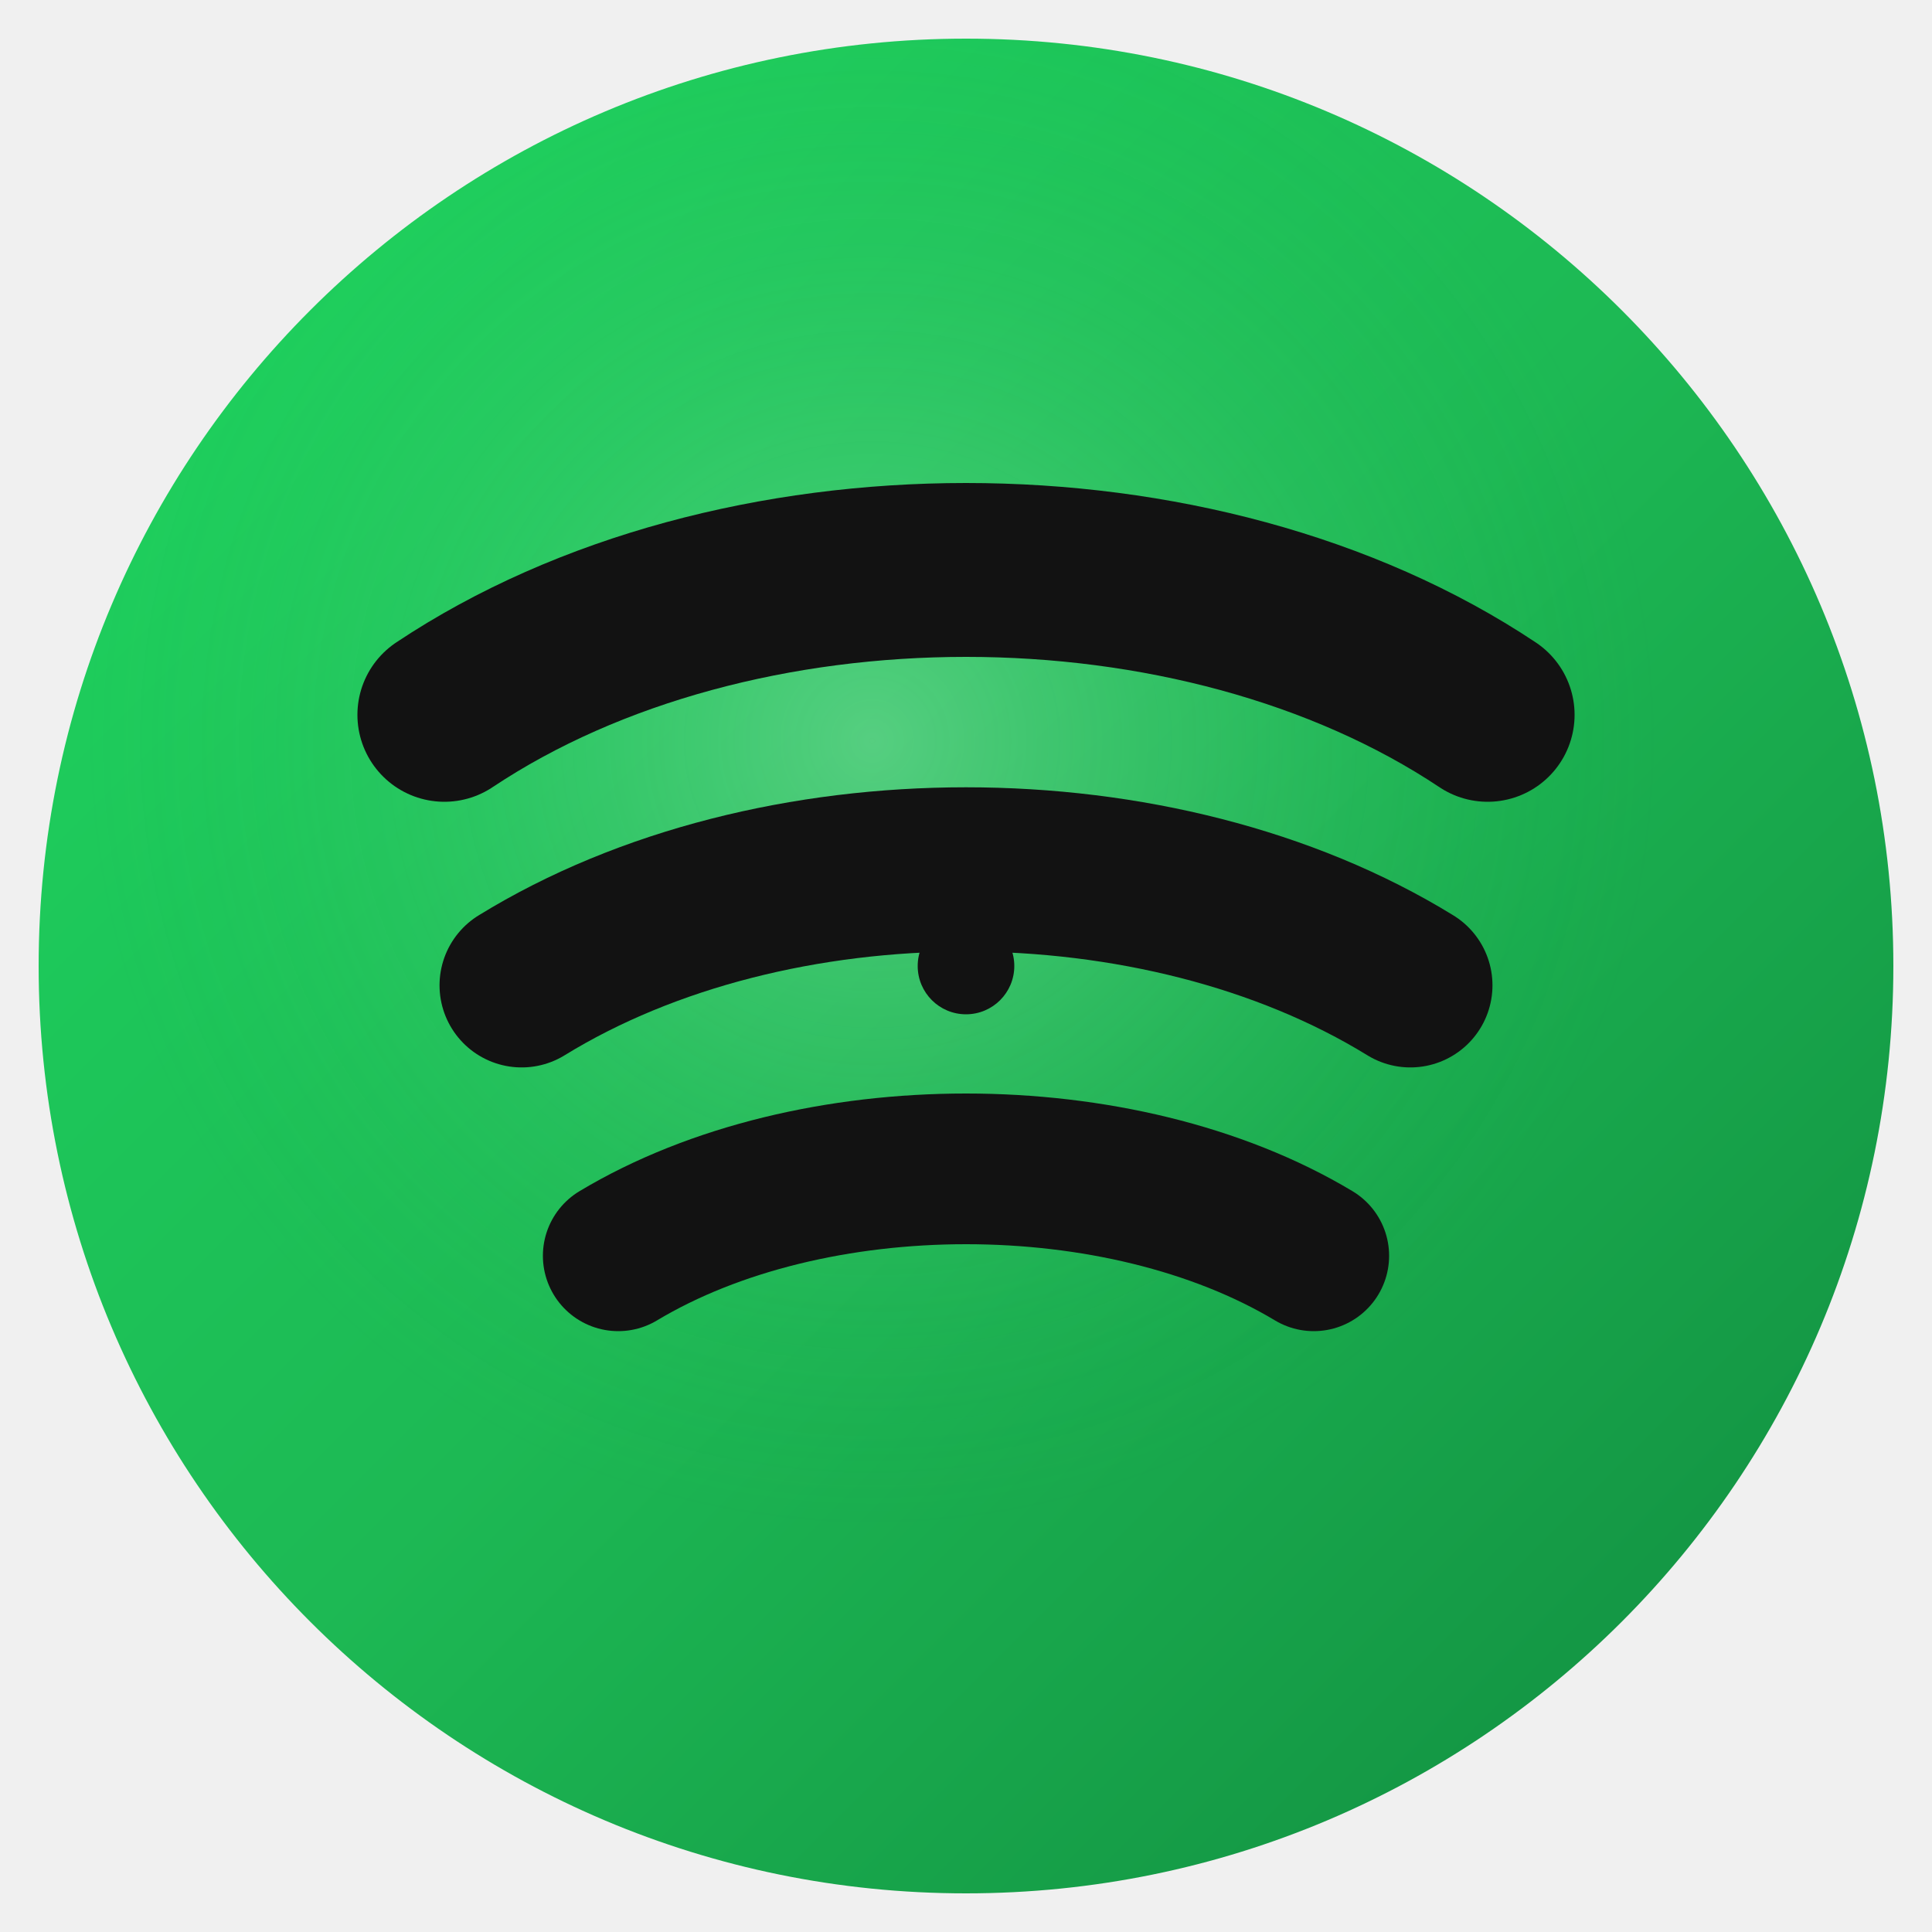
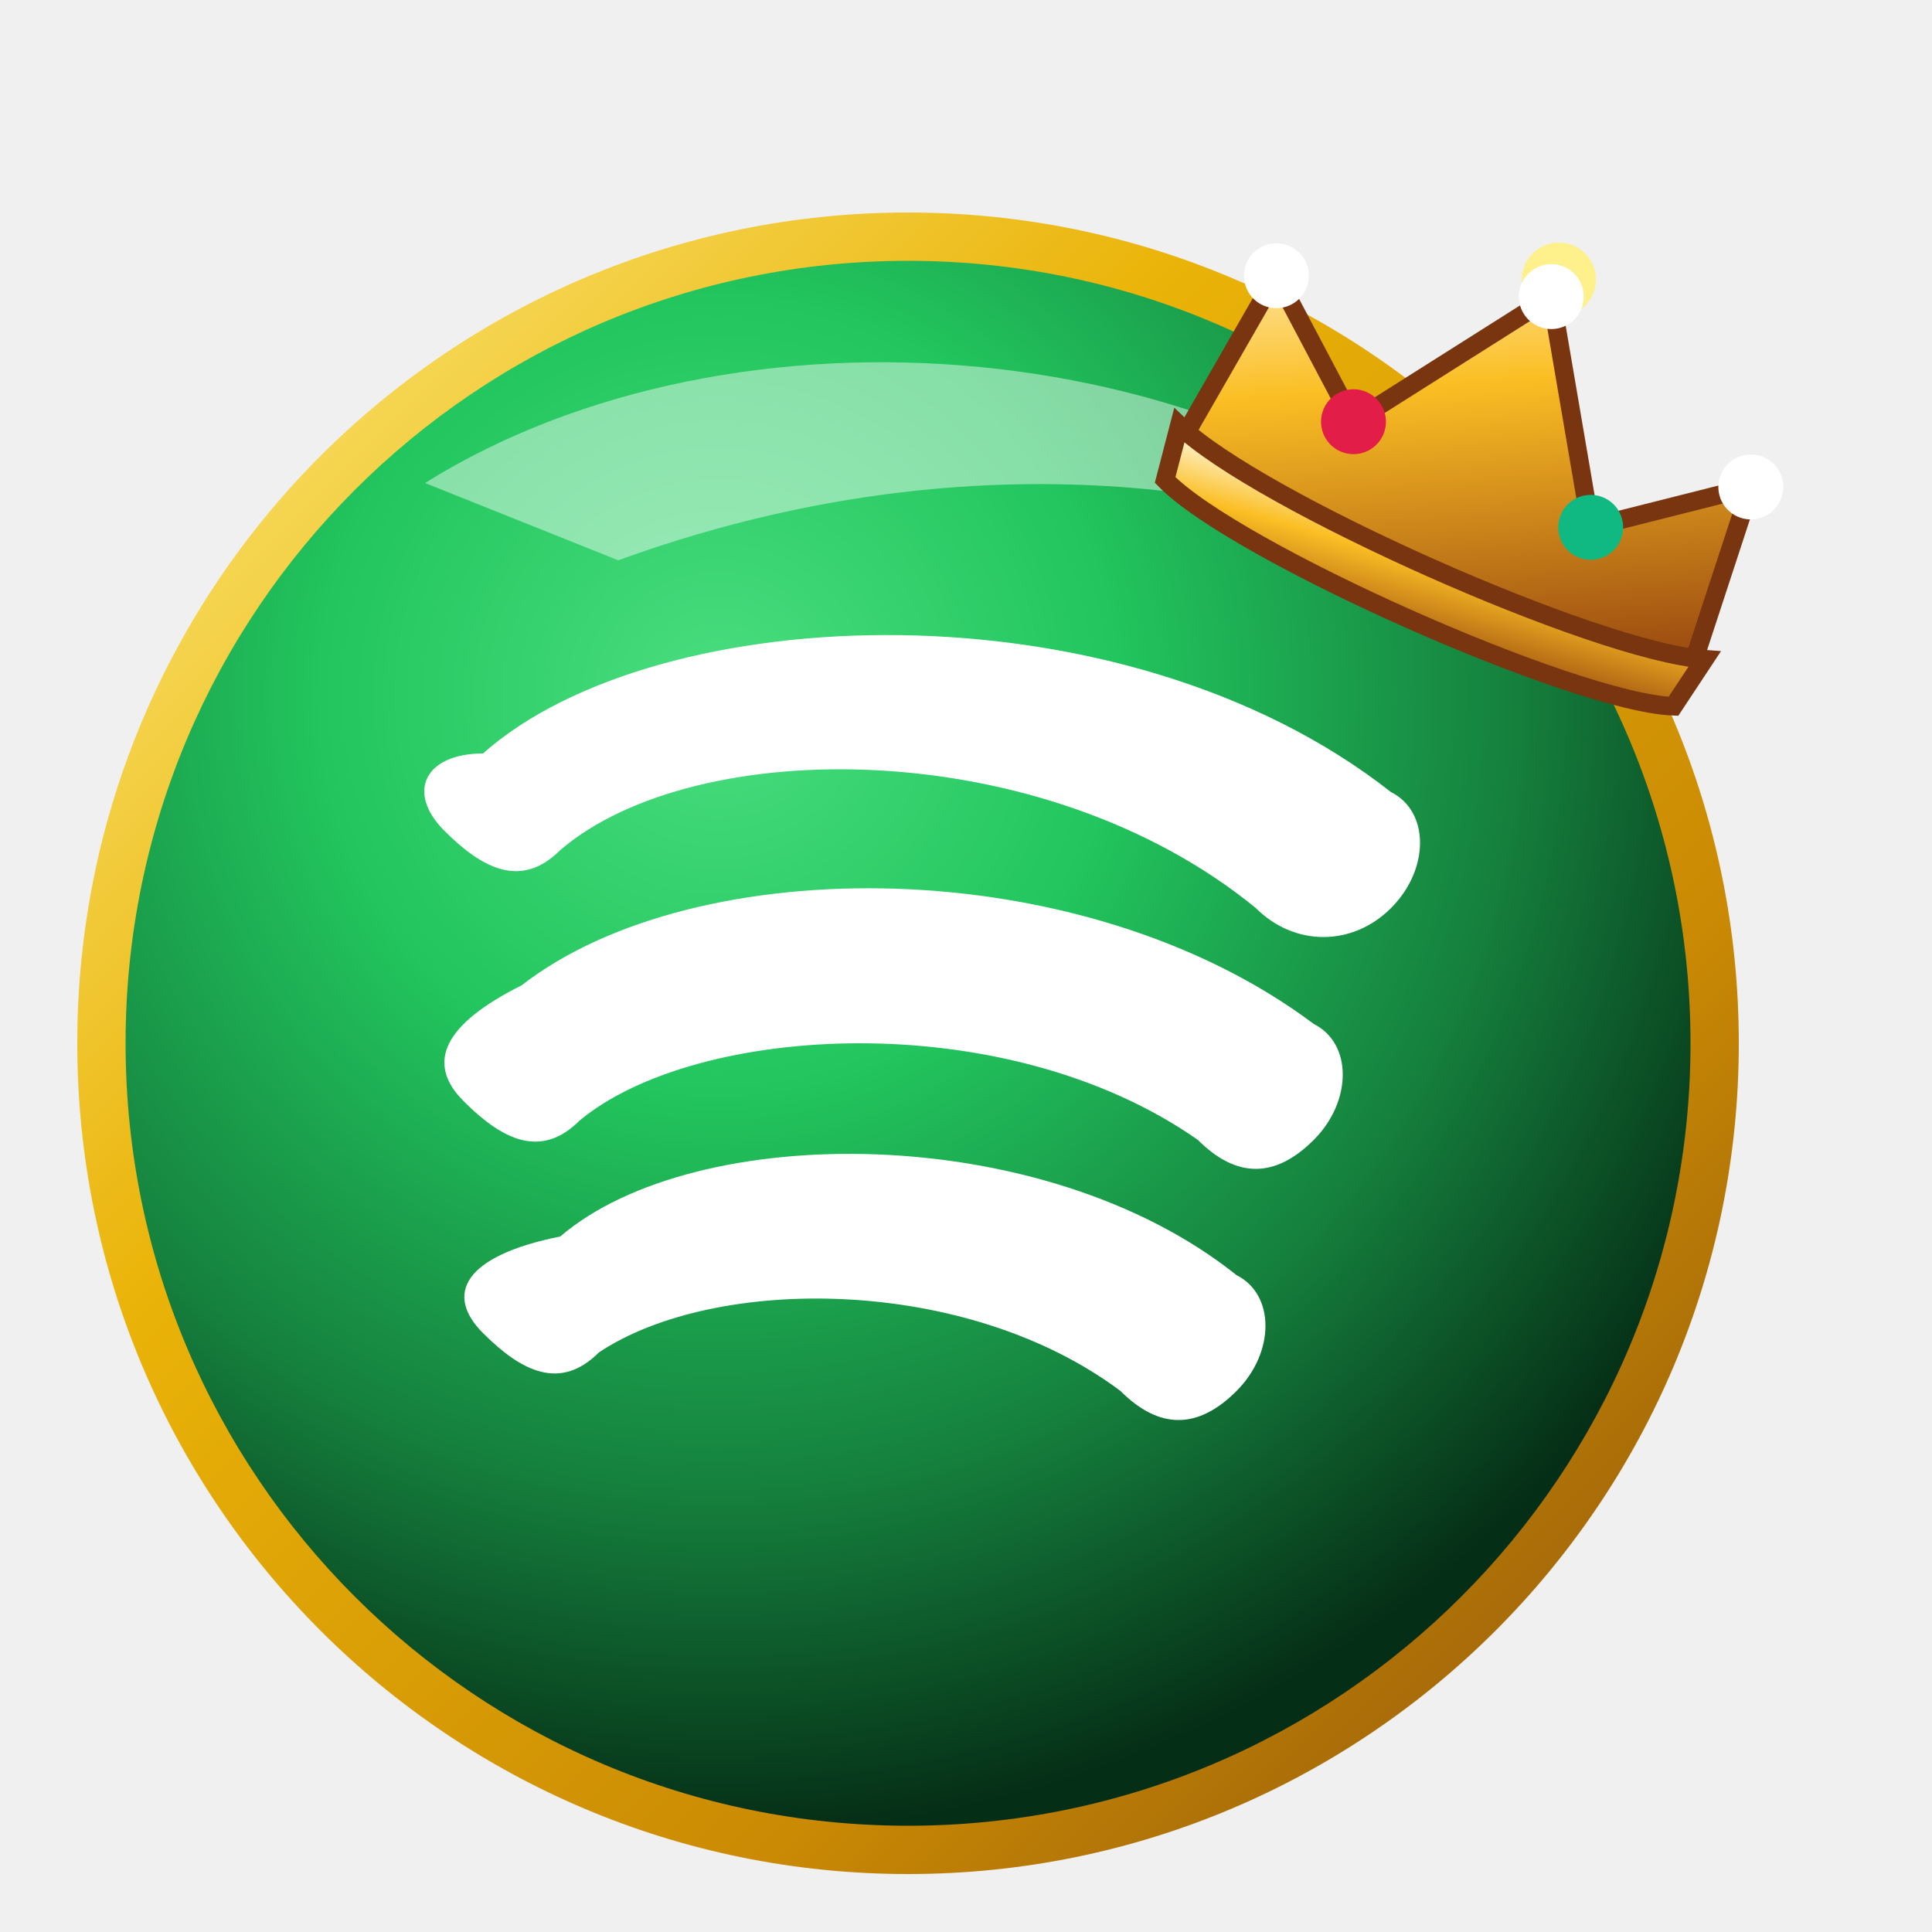
<svg xmlns="http://www.w3.org/2000/svg" viewBox="0 0 100 100" width="100%" height="100%">
  <defs>
-     <linearGradient id="g" x1="0%" y1="0%" x2="100%" y2="100%">
-       <stop offset="0%" stop-color="#1ED760" />
-       <stop offset="50%" stop-color="#1DB954" />
-       <stop offset="100%" stop-color="#10893E" />
+     <radialGradient id="emeraldBodyFav" cx="38%" cy="28%" r="72%">
+       <stop offset="0%" stop-color="#4ade80" />
+       <stop offset="35%" stop-color="#22c55e" />
+       <stop offset="70%" stop-color="#15803d" />
+       <stop offset="100%" stop-color="#052e16" />
+     </radialGradient>
+     <linearGradient id="goldBezelFav" x1="0%" y1="0%" x2="100%" y2="100%">
+       <stop offset="0%" stop-color="#fef08a" />
+       <stop offset="35%" stop-color="#eab308" />
+       <stop offset="70%" stop-color="#ca8a04" />
+       <stop offset="100%" stop-color="#854d0e" />
    </linearGradient>
-     <radialGradient id="gl" cx="45%" cy="38%" r="60%">
-       <stop offset="0%" stop-color="#ffffff" stop-opacity="0.25" />
-       <stop offset="70%" stop-color="#1DB954" stop-opacity="0" />
-     </radialGradient>
+     <linearGradient id="crownGoldFav" x1="0%" y1="0%" x2="100%" y2="100%">
+       <stop offset="0%" stop-color="#fffbeb" />
+       <stop offset="40%" stop-color="#fbbf24" />
+       <stop offset="100%" stop-color="#92400e" />
+     </linearGradient>
  </defs>
-   <circle cx="50" cy="50" r="48" fill="url(#g)" />
-   <circle cx="50" cy="50" r="48" fill="url(#gl)" />
-   <g stroke="#121212" stroke-linecap="round" fill="none">
-     <path d="M 23 37 C 38 27, 62 27, 77 37" stroke-width="9" />
-     <path d="M 27 51 C 40 43, 60 43, 73 51" stroke-width="8.5" />
-     <path d="M 32 65 C 42 59, 58 59, 68 65" stroke-width="7.8" />
+   <circle cx="47" cy="54" r="43" fill="url(#goldBezelFav)" />
+   <circle cx="47" cy="54" r="40.5" fill="url(#emeraldBodyFav)" />
+   <g fill="#ffffff">
+     <path d="M 25 39 C 34 31, 58 30, 72 41 C 74 42, 74 45, 72 47 C 70 49, 67 49, 65 47 C 54 38, 36 38, 29 44 C 27 46, 25 45, 23 43 C 21 41, 22 39, 25 39 Z" />
+     <path d="M 27 51 C 36 44, 56 44, 68 53 C 70 54, 70 57, 68 59 C 66 61, 64 61, 62 59 C 52 52, 36 53, 30 58 C 28 60, 26 59, 24 57 C 22 55, 23 53, 27 51 Z" />
+     <path d="M 29 64 C 36 58, 54 58, 64 66 C 66 67, 66 70, 64 72 C 62 74, 60 74, 58 72 C 50 66, 37 66, 31 70 C 29 72, 27 71, 25 69 C 23 67, 24 65, 29 64 Z" />
  </g>
-   <circle cx="50" cy="50" r="2.5" fill="#121212" />
+   <path d="M 22 25 C 38 15, 64 17, 78 31 C 72 27, 54 21, 32 29 Z" fill="#ffffff" opacity="0.45" />
+   <g transform="translate(76, 25) rotate(24) scale(0.24)">
+     <path d="M -60 15 C -40 22, 40 22, 60 15 L 56 -24 L 28 -2 L 0 -44 L -28 -2 L -56 -24 Z" fill="url(#crownGoldFav)" stroke="#78350f" stroke-width="4" />
+     <path d="M -62 14 C -40 22, 40 22, 62 14 L 60 26 C 40 34, -40 34, -60 26 Z" fill="url(#crownGoldFav)" stroke="#78350f" stroke-width="4" />
+     <circle cx="0" cy="-48" r="8" fill="#fef08a" />
+     <circle cx="-56" cy="-24" r="7" fill="#ffffff" />
+     <circle cx="-28" cy="-2" r="7" fill="#e11d48" />
+     <circle cx="0" cy="-44" r="7" fill="#ffffff" />
+     <circle cx="28" cy="-2" r="7" fill="#10b981" />
+     <circle cx="56" cy="-24" r="7" fill="#ffffff" />
+   </g>
</svg>
